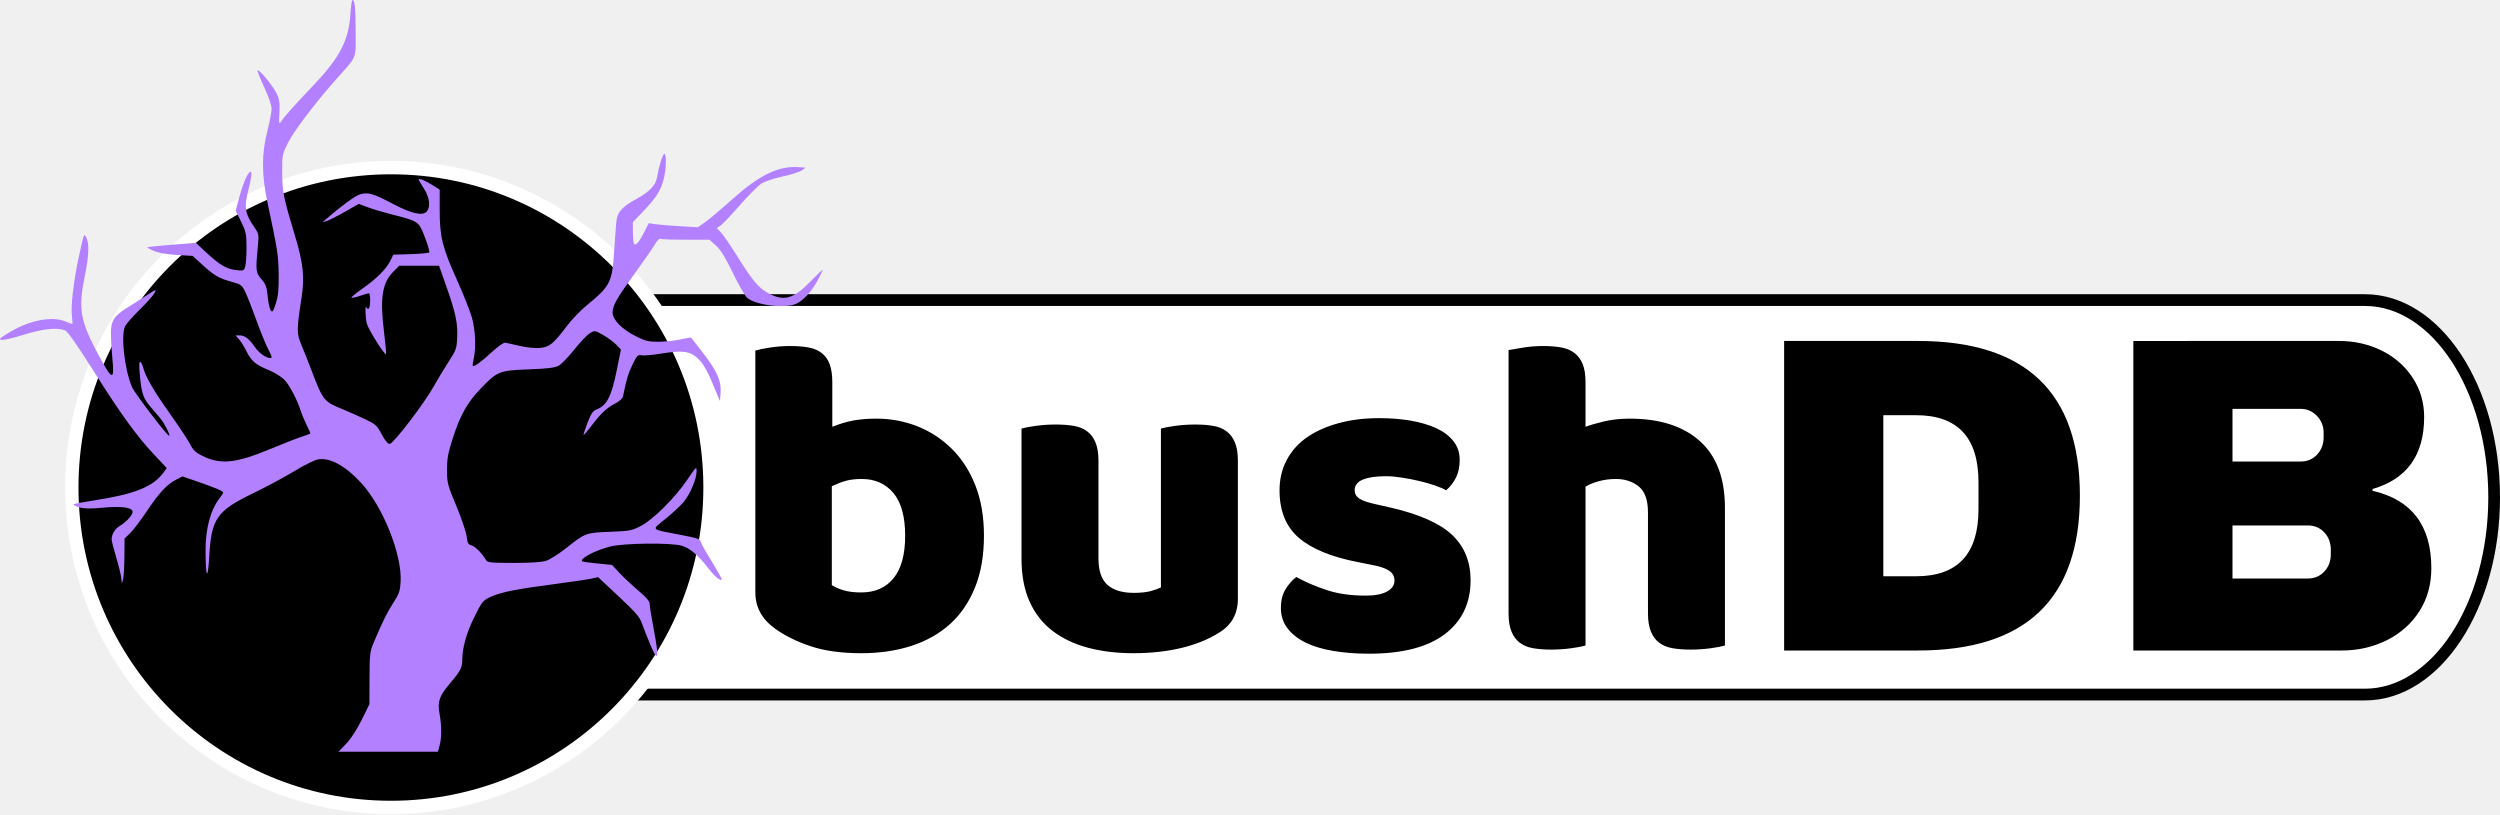
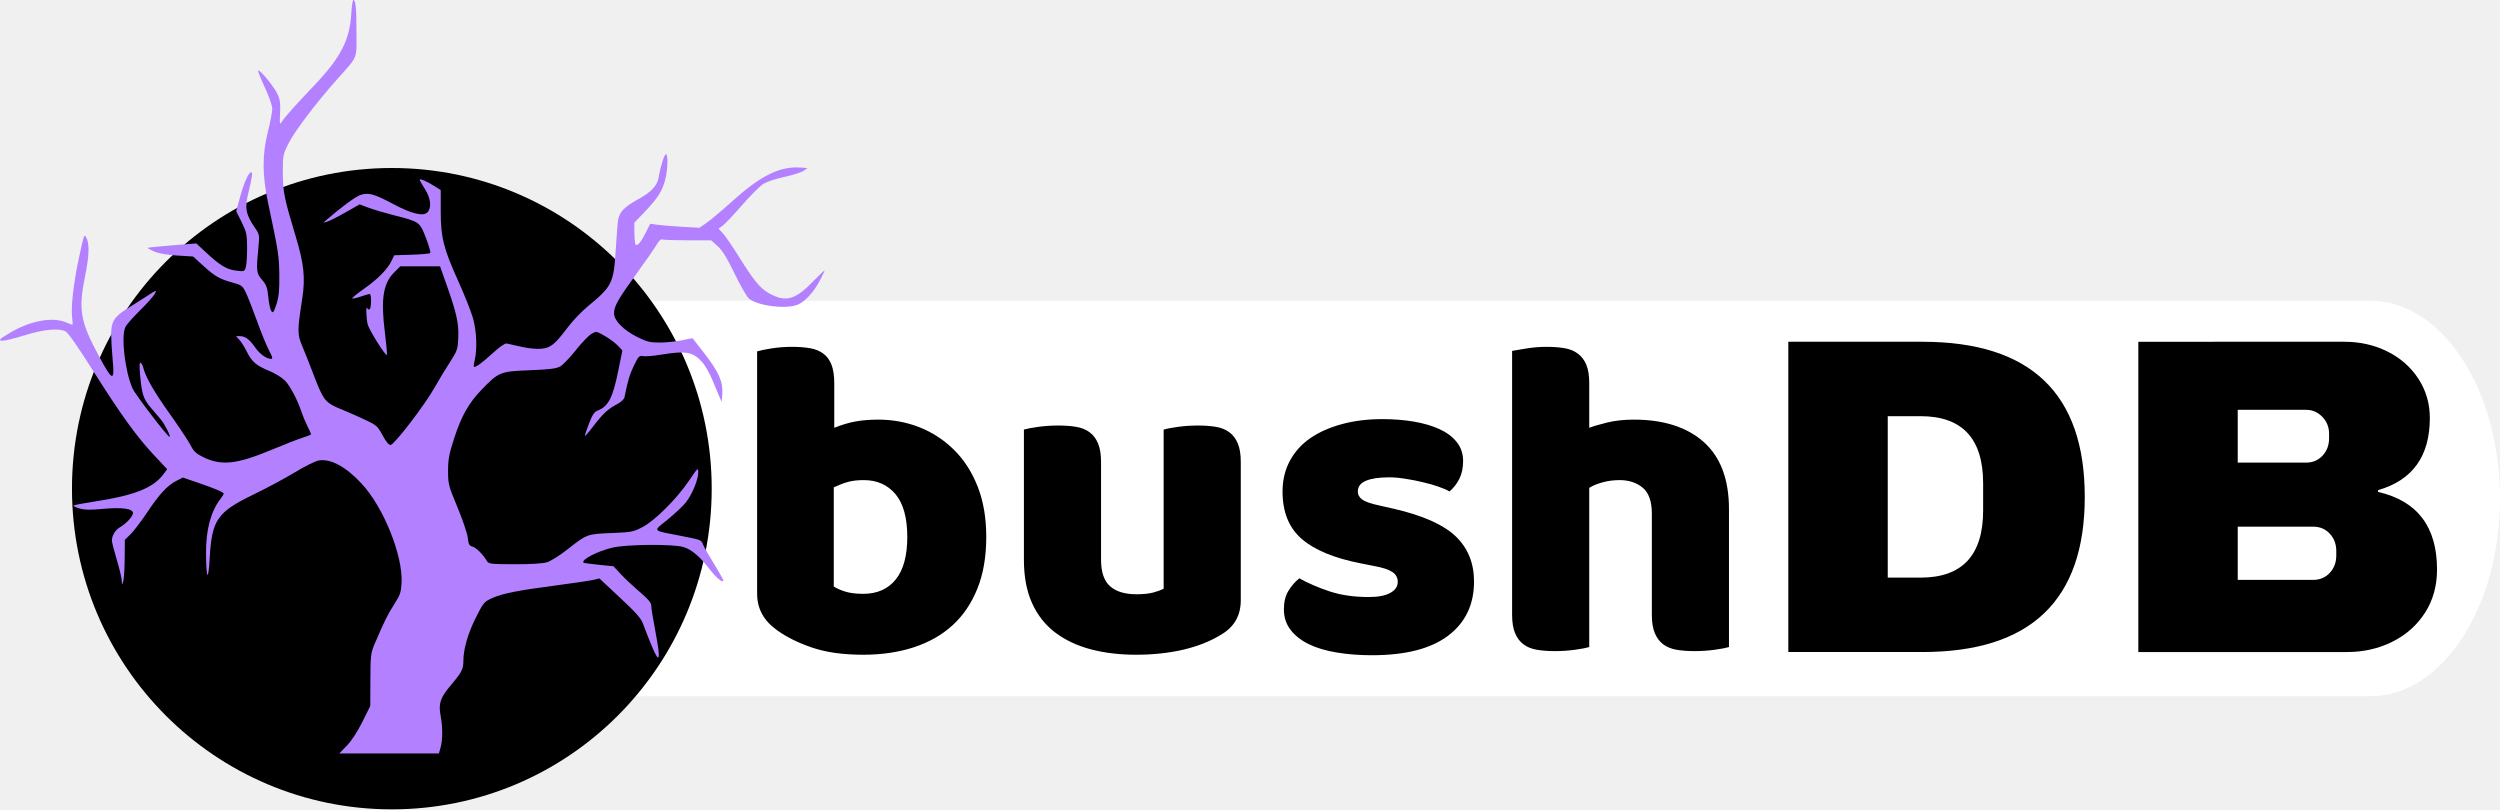
- <svg xmlns="http://www.w3.org/2000/svg" width="343.917" height="112" version="1.1" viewBox="0 0 369.711 120.4" id="svg23">
+ <svg xmlns="http://www.w3.org/2000/svg" width="343.112" height="111.079" version="1.1" viewBox="0 0 368.846 119.41" id="svg23">
  <defs id="defs7">
    <filter id="editing-jagged" x="0" y="0" width="1" height="1">
      <feTurbulence baseFrequency="0" result="turb" seed="1" id="feTurbulence2" />
      <feDisplacementMap in="SourceGraphic" in2="turb" id="feDisplacementMap4" scale="0" xChannelSelector="A" yChannelSelector="A" />
    </filter>
  </defs>
  <g id="g1577" transform="translate(-126.1745,-7.252486)">
    <g id="g970" transform="translate(36)" style="stroke:none" />
  </g>
  <g id="g1084" transform="matrix(1.31999,0,0,1.323332,-150.9955,-25.45632)">
    <g id="g6">
      <g id="g7">
-         <rect x="130.28" y="52.772" width="263.542" height="44.083" rx="14.484" ry="22.042" stroke-width="0.79" id="rect9" style="fill:#ffffff;stroke:#000000;stroke-width:1.312;stroke-dasharray:none" />
-         <circle style="fill:#000000;stroke:#ffffff;stroke-width:1.496;stroke-linejoin:round;stroke-dasharray:none" id="path1024" cx="158.188" cy="73.719" r="35.752" />
-         <g id="g1079" transform="translate(84.6976)">
-           <path d="m 68.471,102.36 c 0.522,-0.542 1.196,-1.575 1.732,-2.654 l 0.877,-1.767 0.012,-2.914 c 0.011,-2.711 0.045,-2.989 0.477,-4 1.059,-2.476 1.476,-3.317 2.19,-4.421 0.65,-1.005 0.761,-1.323 0.819,-2.354 0.171,-3.036 -1.989,-8.42 -4.443,-11.07 -1.761,-1.903 -3.475,-2.831 -4.809,-2.606 -0.376,0.063 -1.557,0.646 -2.625,1.295 -1.068,0.649 -3.166,1.772 -4.662,2.496 -4.076,1.972 -4.663,2.82 -4.907,7.09 -0.157,2.733 -0.386,2.415 -0.409,-0.569 -0.02,-2.555 0.54,-4.657 1.603,-6.008 0.203,-0.258 0.368,-0.53 0.368,-0.605 0,-0.162 -0.972,-0.57 -3.051,-1.279 l -1.512,-0.516 -0.714,0.364 c -1.022,0.521 -1.893,1.458 -3.279,3.528 -0.668,0.997 -1.501,2.091 -1.852,2.431 l -0.637,0.618 -0.018,2.092 c -0.01,1.151 -0.083,2.296 -0.163,2.544 -0.142,0.445 -0.145,0.443 -0.165,-0.091 -0.011,-0.299 -0.264,-1.351 -0.561,-2.338 -0.298,-0.987 -0.541,-1.941 -0.541,-2.119 0,-0.554 0.372,-1.174 0.885,-1.477 0.74,-0.437 1.468,-1.226 1.468,-1.59 0,-0.5 -1.233,-0.669 -3.388,-0.466 -1.382,0.131 -2.038,0.118 -2.598,-0.049 -0.412,-0.123 -0.702,-0.271 -0.645,-0.328 0.057,-0.057 1.101,-0.256 2.32,-0.441 4.497,-0.686 6.588,-1.517 7.743,-3.079 l 0.393,-0.532 -1.402,-1.486 c -1.962,-2.08 -3.715,-4.497 -6.859,-9.458 -1.785,-2.816 -2.86,-4.341 -3.135,-4.448 -0.883,-0.343 -2.504,-0.174 -4.586,0.479 -1.126,0.353 -2.252,0.618 -2.503,0.588 -0.391,-0.046 -0.27,-0.166 0.849,-0.84 2.281,-1.374 4.779,-1.851 6.324,-1.205 0.357,0.149 0.684,0.272 0.725,0.272 0.041,0 0.023,-0.387 -0.04,-0.861 -0.145,-1.093 0.176,-3.884 0.756,-6.562 0.573,-2.65 0.587,-2.69 0.792,-2.357 0.416,0.673 0.386,1.996 -0.097,4.359 -0.77,3.766 -0.544,5.047 1.587,8.989 1.504,2.781 1.737,2.821 1.49,0.252 -0.082,-0.856 -0.154,-2.085 -0.161,-2.733 -0.014,-1.434 0.344,-2.003 1.837,-2.916 0.552,-0.338 1.521,-0.952 2.152,-1.364 1.081,-0.706 1.134,-0.722 0.896,-0.272 -0.139,0.263 -0.876,1.089 -1.637,1.836 -0.761,0.747 -1.501,1.578 -1.643,1.847 -0.525,0.993 -0.077,4.93 0.781,6.871 0.301,0.681 3.92,5.404 4.14,5.404 0.181,0 -0.531,-1.409 -0.978,-1.936 -0.27,-0.318 -0.804,-0.947 -1.187,-1.399 -0.764,-0.899 -0.943,-1.473 -1.131,-3.617 -0.084,-0.966 -0.064,-1.392 0.062,-1.314 0.103,0.063 0.239,0.322 0.302,0.575 0.262,1.044 1.185,2.645 2.965,5.14 1.036,1.453 2.078,3.022 2.314,3.486 0.344,0.674 0.625,0.94 1.397,1.317 2.055,1.005 3.744,0.822 7.734,-0.837 1.444,-0.601 3.012,-1.209 3.485,-1.351 0.473,-0.142 0.86,-0.299 0.86,-0.348 0,-0.049 -0.193,-0.474 -0.428,-0.944 -0.235,-0.47 -0.532,-1.18 -0.66,-1.578 -0.405,-1.265 -1.255,-2.869 -1.84,-3.472 -0.311,-0.321 -1.103,-0.806 -1.761,-1.078 -1.474,-0.61 -1.92,-0.993 -2.501,-2.149 -0.25,-0.498 -0.623,-1.089 -0.828,-1.313 l -0.374,-0.407 h 0.444 c 0.59,0 1.071,0.358 1.701,1.266 0.509,0.734 1.26,1.268 1.785,1.268 0.199,0 0.14,-0.231 -0.244,-0.951 -0.279,-0.523 -0.883,-1.994 -1.342,-3.269 -0.459,-1.275 -1.017,-2.696 -1.24,-3.156 -0.379,-0.781 -0.48,-0.858 -1.492,-1.133 -1.459,-0.397 -1.974,-0.693 -3.292,-1.889 l -1.119,-1.016 -1.778,-0.108 c -1.128,-0.069 -2.069,-0.233 -2.575,-0.451 -0.439,-0.188 -0.764,-0.373 -0.724,-0.409 0.04,-0.037 1.28,-0.162 2.754,-0.279 l 2.681,-0.213 1.103,1.021 c 1.562,1.446 2.303,1.89 3.365,2.016 0.901,0.107 0.928,0.096 1.07,-0.413 0.08,-0.287 0.143,-1.255 0.139,-2.151 -0.006,-1.477 -0.063,-1.743 -0.61,-2.845 l -0.604,-1.216 0.404,-1.5 c 0.433,-1.609 0.987,-2.858 1.268,-2.858 0.186,0 0.11,0.578 -0.29,2.199 -0.457,1.85 -0.338,2.482 0.765,4.088 0.447,0.65 0.463,0.755 0.329,2.132 -0.253,2.604 -0.223,2.867 0.411,3.588 0.483,0.55 0.592,0.851 0.698,1.924 0.069,0.699 0.223,1.405 0.342,1.568 0.185,0.253 0.268,0.139 0.565,-0.766 0.273,-0.834 0.343,-1.531 0.324,-3.236 -0.024,-2.154 -0.099,-2.633 -1.253,-8.057 -0.665,-3.123 -0.67,-5.396 -0.019,-7.967 0.265,-1.046 0.481,-2.181 0.482,-2.523 1.35e-4,-0.361 -0.35,-1.372 -0.835,-2.409 -0.459,-0.983 -0.796,-1.826 -0.747,-1.874 0.159,-0.159 1.726,1.726 2.131,2.562 0.327,0.676 0.384,1.056 0.327,2.188 -0.065,1.28 -0.051,1.342 0.206,0.944 0.346,-0.536 1.421,-1.734 3.627,-4.047 2.918,-3.059 3.946,-5.036 4.119,-7.921 0.052,-0.871 0.156,-1.584 0.23,-1.584 0.267,0 0.353,0.861 0.356,3.562 0.003,3.133 0.225,2.595 -2.194,5.31 -2.312,2.594 -4.682,5.708 -5.36,7.043 -0.668,1.316 -0.681,1.383 -0.677,3.351 0.005,2.118 0.149,2.827 1.448,7.124 0.917,3.035 1.079,4.597 0.717,6.924 -0.552,3.547 -0.552,3.955 5.4e-4,5.26 0.272,0.642 0.774,1.901 1.115,2.797 1.29,3.385 1.387,3.507 3.437,4.337 0.684,0.277 1.83,0.782 2.548,1.122 1.205,0.571 1.35,0.702 1.881,1.699 0.372,0.699 0.689,1.08 0.898,1.08 0.395,0 3.857,-4.504 4.907,-6.385 0.402,-0.72 1.151,-1.956 1.664,-2.747 0.883,-1.361 0.936,-1.51 0.994,-2.806 0.072,-1.587 -0.186,-2.765 -1.282,-5.85 l -0.756,-2.127 h -4.452 l -0.683,0.683 c -1.224,1.224 -1.497,2.962 -1.037,6.618 0.172,1.372 0.275,2.533 0.228,2.58 -0.14,0.14 -1.943,-2.715 -2.133,-3.38 -0.177,-0.618 -0.227,-2.263 -0.056,-1.838 0.05,0.125 0.166,0.181 0.257,0.125 0.206,-0.127 0.221,-1.71 0.017,-1.71 -0.082,0 -0.534,0.131 -1.006,0.292 -0.471,0.161 -0.897,0.252 -0.946,0.202 -0.049,-0.049 0.546,-0.535 1.322,-1.079 1.55,-1.086 2.626,-2.178 3.075,-3.119 l 0.291,-0.61 1.951,-0.061 c 1.073,-0.033 2.007,-0.117 2.076,-0.186 0.069,-0.069 -0.149,-0.829 -0.483,-1.688 -0.701,-1.801 -0.693,-1.796 -3.638,-2.542 -0.978,-0.248 -2.228,-0.619 -2.777,-0.824 l -0.998,-0.374 -1.576,0.895 c -0.867,0.492 -1.78,0.953 -2.029,1.023 l -0.453,0.128 0.379,-0.328 c 1.64,-1.42 3.236,-2.591 3.776,-2.769 0.895,-0.295 1.538,-0.117 3.672,1.019 2.101,1.118 3.406,1.415 3.852,0.877 0.447,-0.539 0.318,-1.56 -0.323,-2.559 -0.321,-0.501 -0.584,-0.963 -0.584,-1.026 0,-0.173 0.793,0.162 1.621,0.685 l 0.733,0.463 V 42.747 c 0,2.967 0.301,4.165 1.973,7.86 0.704,1.555 1.444,3.421 1.645,4.147 0.389,1.405 0.471,3.37 0.19,4.58 -0.092,0.396 -0.137,0.748 -0.102,0.784 0.141,0.141 0.907,-0.407 2.099,-1.502 0.77,-0.707 1.372,-1.122 1.569,-1.083 0.176,0.035 0.915,0.201 1.643,0.368 0.763,0.175 1.706,0.268 2.226,0.218 1.057,-0.102 1.503,-0.464 2.989,-2.427 0.538,-0.711 1.528,-1.744 2.199,-2.295 2.733,-2.243 2.898,-2.575 3.132,-6.344 0.094,-1.508 0.213,-2.998 0.266,-3.312 0.144,-0.864 0.708,-1.447 2.18,-2.255 1.546,-0.848 2.191,-1.528 2.349,-2.476 0.202,-1.211 0.632,-2.575 0.812,-2.575 0.259,0 0.21,1.757 -0.08,2.847 -0.337,1.265 -0.853,2.072 -2.269,3.551 l -1.186,1.238 0.013,1.159 c 0.008,0.637 0.066,1.212 0.131,1.277 0.202,0.202 0.585,-0.245 1.123,-1.307 l 0.516,-1.02 0.738,0.109 c 0.406,0.06 1.643,0.162 2.749,0.227 l 2.011,0.118 0.795,-0.549 c 0.437,-0.302 1.814,-1.459 3.058,-2.571 3.061,-2.735 5.188,-3.76 7.459,-3.597 l 0.779,0.056 -0.466,0.317 c -0.257,0.174 -1.231,0.48 -2.166,0.68 -0.992,0.212 -1.979,0.548 -2.372,0.808 -0.37,0.245 -1.449,1.332 -2.398,2.415 -0.949,1.084 -1.912,2.097 -2.141,2.251 l -0.416,0.281 0.484,0.516 c 0.266,0.284 1.07,1.453 1.786,2.599 1.65,2.639 2.361,3.51 3.309,4.055 1.863,1.071 2.939,0.812 4.877,-1.172 0.772,-0.79 1.403,-1.387 1.403,-1.325 0,0.062 -0.255,0.59 -0.566,1.174 -0.676,1.268 -1.624,2.288 -2.445,2.631 -1.302,0.544 -4.572,0.12 -5.475,-0.71 -0.238,-0.219 -0.951,-1.468 -1.584,-2.774 -0.832,-1.719 -1.352,-2.557 -1.878,-3.033 l -0.727,-0.657 h -2.61 c -1.436,0 -2.722,-0.043 -2.86,-0.096 -0.156,-0.06 -0.395,0.162 -0.636,0.588 -0.212,0.376 -1.21,1.816 -2.218,3.199 -2.071,2.842 -2.538,3.661 -2.538,4.448 0,0.795 1.049,1.865 2.577,2.629 1.106,0.554 1.443,0.636 2.562,0.631 0.709,-0.004 1.817,-0.12 2.463,-0.258 0.646,-0.139 1.179,-0.238 1.184,-0.22 0.006,0.018 0.46,0.602 1.012,1.299 1.938,2.448 2.433,3.546 2.293,5.081 l -0.065,0.713 -0.223,-0.519 c -0.123,-0.285 -0.478,-1.132 -0.79,-1.88 -0.312,-0.749 -0.811,-1.64 -1.11,-1.98 -1.054,-1.201 -1.827,-1.348 -4.653,-0.885 -0.846,0.139 -1.748,0.212 -2.005,0.163 -0.421,-0.081 -0.519,0.021 -1.02,1.057 -0.482,0.996 -0.674,1.638 -1.058,3.527 -0.047,0.232 -0.39,0.549 -0.85,0.786 -0.983,0.507 -1.592,1.076 -2.693,2.519 -0.486,0.637 -0.884,1.087 -0.884,1 0,-0.087 0.213,-0.716 0.473,-1.397 0.363,-0.949 0.584,-1.281 0.95,-1.42 1.196,-0.455 1.701,-1.423 2.311,-4.437 l 0.461,-2.275 -0.513,-0.536 c -0.282,-0.295 -0.94,-0.781 -1.461,-1.079 -0.943,-0.54 -0.951,-0.541 -1.505,-0.214 -0.307,0.181 -1.093,1.005 -1.748,1.831 -0.655,0.826 -1.444,1.638 -1.754,1.804 -0.426,0.228 -1.255,0.328 -3.397,0.408 -3.27,0.123 -3.459,0.199 -5.356,2.167 -1.451,1.505 -2.257,2.926 -3.061,5.396 -0.579,1.779 -0.69,2.367 -0.69,3.659 3.58e-4,1.465 0.051,1.66 1.047,4.042 0.576,1.377 1.094,2.906 1.152,3.398 0.088,0.744 0.177,0.912 0.531,1.001 0.406,0.102 1.202,0.896 1.622,1.619 0.179,0.309 0.457,0.34 3.078,0.345 1.83,0.004 3.158,-0.078 3.64,-0.225 0.417,-0.127 1.436,-0.765 2.263,-1.419 2.166,-1.712 2.219,-1.732 4.934,-1.834 2.204,-0.084 2.438,-0.128 3.451,-0.653 1.391,-0.722 3.831,-3.147 5.209,-5.177 1.005,-1.48 1.038,-1.509 1.033,-0.905 -0.006,0.826 -0.697,2.474 -1.408,3.355 -0.314,0.39 -1.221,1.238 -2.016,1.885 -1.669,1.36 -1.831,1.168 1.527,1.821 2.262,0.44 2.233,0.429 2.437,0.965 0.083,0.219 0.647,1.203 1.254,2.188 0.606,0.984 1.07,1.823 1.03,1.863 -0.175,0.175 -0.828,-0.376 -1.542,-1.302 -1.1,-1.426 -2.043,-2.222 -2.942,-2.483 -1.203,-0.35 -6.454,-0.296 -7.978,0.081 -1.706,0.422 -3.489,1.358 -3.179,1.668 0.038,0.038 0.806,0.143 1.706,0.233 l 1.637,0.164 0.832,0.89 c 0.458,0.489 1.407,1.377 2.11,1.973 0.95,0.805 1.279,1.199 1.281,1.536 9.4e-4,0.249 0.217,1.57 0.478,2.935 0.602,3.142 0.464,3.677 -0.408,1.585 -0.352,-0.843 -0.776,-1.921 -0.944,-2.395 -0.251,-0.711 -0.709,-1.24 -2.611,-3.013 l -2.307,-2.151 -0.678,0.16 c -0.373,0.088 -2.266,0.368 -4.208,0.622 -4.165,0.545 -5.859,0.875 -7.005,1.366 -1,0.429 -1.097,0.546 -2.044,2.476 -0.795,1.62 -1.265,3.301 -1.269,4.537 -0.003,0.961 -0.162,1.274 -1.37,2.701 -1.217,1.437 -1.43,2.056 -1.178,3.422 0.243,1.314 0.244,2.68 0.001,3.552 l -0.189,0.679 H 67.616 l 0.855,-0.887 z" fill="#9955ff" stroke="#000" stroke-width="1.139" id="path21" style="fill:#b380ff;stroke:none;stroke-width:0;stroke-dasharray:none" />
-         </g>
-         <g id="g202" transform="matrix(0.7581872,0,0,0.7581872,130.8462,17.75915)" style="fill:#ffffff;stroke:#000000;stroke-width:2.18;stroke-dasharray:none">
-           <g id="g5" transform="translate(-4.296565)">
-             <path d="m 265.995,52.204 q 23.936,0 23.936,22.812 0,22.812 -23.936,22.812 H 246.228 V 52.204 Z m -5.109,10.943 V 86.886 h 4.839 q 9.223,0 9.223,-9.88 v -3.979 q 0,-9.88 -9.223,-9.88 z m 67.314,-10.943 q 3.451,0 6.331,1.425 2.886,1.425 4.581,4.01 1.689,2.585 1.689,5.772 0,8.419 -7.627,10.611 v 0.264 q 8.689,1.99 8.689,11.409 0,3.58 -1.756,6.331 -1.762,2.751 -4.808,4.28 -3.052,1.523 -6.699,1.523 H 297.828 V 52.205 Z m -15.719,10.009 v 7.762 h 10.083 q 1.461,0 2.419,-1.025 0.964,-1.032 0.964,-2.555 v -0.663 q 0,-1.461 -0.995,-2.487 -0.995,-1.032 -2.389,-1.032 z m 0,17.182 v 7.823 h 11.145 q 1.455,0 2.419,-1.025 0.964,-1.032 0.964,-2.555 v -0.663 q 0,-1.529 -0.964,-2.555 -0.964,-1.025 -2.419,-1.025 z" fill="#aa0000" stroke-width="0.614" id="path11" style="fill:#000000;stroke:none;stroke-width:2.18;stroke-dasharray:none" />
-             <g transform="matrix(1.045165,0,0,1.045165,90.59312,97.16051)" fill="#ffffff" id="g15" style="fill:#000000;stroke:none;stroke-width:2.086;stroke-dasharray:none;stroke-opacity:1;filter:url(#editing-jagged)">
-               <path d="m 3.46,-7.55 v -34.11 q 0.64,-0.2 2.04,-0.42 1.41,-0.22 2.88,-0.22 1.41,0 2.53,0.19 1.12,0.19 1.89,0.77 0.77,0.57 1.15,1.56 0.39,1 0.39,2.6 v 6.27 q 1.6,-0.64 3.04,-0.9 1.44,-0.25 3.16,-0.25 3.08,0 5.83,1.08 2.75,1.09 4.86,3.17 2.11,2.08 3.33,5.15 1.22,3.08 1.22,7.11 0,4.16 -1.25,7.26 -1.25,3.11 -3.49,5.15 -2.24,2.05 -5.47,3.11 -3.23,1.05 -7.14,1.05 -4.22,0 -7.17,-0.99 Q 8.32,-0.96 6.27,-2.43 3.46,-4.42 3.46,-7.55 Z m 14.97,0 q 2.95,0 4.58,-2.02 1.63,-2.01 1.63,-5.98 0,-4.03 -1.66,-6.02 -1.67,-1.98 -4.48,-1.98 -1.28,0 -2.21,0.25 -0.93,0.26 -2.02,0.77 v 13.95 q 0.71,0.45 1.7,0.74 0.99,0.29 2.46,0.29 z m 22.66,-4.8 v -18.31 q 0.64,-0.19 2.01,-0.38 1.38,-0.19 2.85,-0.19 1.41,0 2.53,0.19 1.12,0.19 1.89,0.77 0.77,0.57 1.18,1.57 0.42,0.99 0.42,2.59 v 13.76 q 0,2.62 1.28,3.74 1.28,1.12 3.71,1.12 1.47,0 2.4,-0.25 0.93,-0.26 1.44,-0.52 v -22.4 q 0.64,-0.19 2.02,-0.38 1.37,-0.19 2.84,-0.19 1.41,0 2.53,0.19 1.12,0.19 1.89,0.77 0.77,0.57 1.18,1.57 0.42,0.99 0.42,2.59 v 19.45 q 0,3.2 -2.69,4.8 -2.24,1.41 -5.34,2.15 -3.11,0.73 -6.75,0.73 -3.46,0 -6.37,-0.76 -2.91,-0.77 -5.03,-2.37 -2.11,-1.6 -3.26,-4.13 -1.15,-2.53 -1.15,-6.11 z m 63.49,3.07 q 0,4.86 -3.65,7.62 -3.65,2.75 -10.75,2.75 -2.69,0 -5,-0.39 -2.3,-0.38 -3.93,-1.18 -1.63,-0.8 -2.56,-2.02 -0.93,-1.21 -0.93,-2.88 0,-1.53 0.64,-2.59 0.64,-1.05 1.54,-1.76 1.85,1.03 4.25,1.83 2.4,0.8 5.54,0.8 1.98,0 3.04,-0.58 1.05,-0.58 1.05,-1.54 0,-0.89 -0.76,-1.4 -0.77,-0.52 -2.56,-0.84 l -1.92,-0.38 q -5.57,-1.09 -8.29,-3.42 -2.72,-2.34 -2.72,-6.69 0,-2.37 1.02,-4.29 1.03,-1.92 2.88,-3.2 1.86,-1.28 4.45,-1.98 2.59,-0.71 5.73,-0.71 2.37,0 4.45,0.35 2.08,0.36 3.61,1.06 1.54,0.7 2.43,1.82 0.9,1.12 0.9,2.66 0,1.47 -0.54,2.53 -0.55,1.05 -1.38,1.76 -0.51,-0.32 -1.54,-0.67 -1.02,-0.36 -2.24,-0.64 -1.21,-0.29 -2.46,-0.48 -1.25,-0.2 -2.27,-0.2 -2.11,0 -3.27,0.48 -1.15,0.48 -1.15,1.51 0,0.7 0.64,1.15 0.64,0.45 2.43,0.83 l 1.99,0.45 q 6.14,1.41 8.73,3.87 2.6,2.47 2.6,6.37 z m 35.96,-10.18 v 19.4 q -0.64,0.19 -2.01,0.38 -1.38,0.19 -2.85,0.19 -1.41,0 -2.53,-0.19 -1.12,-0.19 -1.89,-0.77 -0.76,-0.57 -1.18,-1.57 -0.42,-0.99 -0.42,-2.59 v -14.21 q 0,-2.62 -1.31,-3.68 -1.31,-1.05 -3.23,-1.05 -1.28,0 -2.43,0.32 -1.15,0.32 -1.86,0.77 v 22.4 q -0.64,0.19 -2.01,0.38 -1.38,0.19 -2.85,0.19 -1.41,0 -2.53,-0.19 -1.12,-0.19 -1.89,-0.77 -0.77,-0.57 -1.18,-1.57 -0.42,-0.99 -0.42,-2.59 v -37.12 q 0.71,-0.13 2.08,-0.35 1.38,-0.22 2.79,-0.22 1.4,0 2.52,0.19 1.12,0.19 1.89,0.77 0.77,0.57 1.19,1.56 0.41,1 0.41,2.6 v 6.27 q 0.83,-0.32 2.53,-0.74 1.7,-0.41 3.74,-0.41 6.34,0 9.89,3.16 3.55,3.17 3.55,9.44 z" fill="#ffffff" id="path13" style="fill:#000000;stroke:none;stroke-width:2.086;stroke-dasharray:none;stroke-opacity:1" />
+         <g id="g8">
+           <g id="g9">
+             <rect x="130.28" y="52.772" width="263.542" height="44.083" rx="14.484" ry="22.042" stroke-width="0.79" id="rect9" style="fill:#ffffff;stroke:none;stroke-width:1.312;stroke-dasharray:none" />
+             <circle style="fill:#000000;stroke:none;stroke-width:1.496;stroke-linejoin:round;stroke-dasharray:none" id="path1024" cx="158.188" cy="73.719" r="35.752" />
+             <g id="g1079" transform="translate(84.6976)">
+               <path d="m 68.471,102.36 c 0.522,-0.542 1.196,-1.575 1.732,-2.654 l 0.877,-1.767 0.012,-2.914 c 0.011,-2.711 0.045,-2.989 0.477,-4 1.059,-2.476 1.476,-3.317 2.19,-4.421 0.65,-1.005 0.761,-1.323 0.819,-2.354 0.171,-3.036 -1.989,-8.42 -4.443,-11.07 -1.761,-1.903 -3.475,-2.831 -4.809,-2.606 -0.376,0.063 -1.557,0.646 -2.625,1.295 -1.068,0.649 -3.166,1.772 -4.662,2.496 -4.076,1.972 -4.663,2.82 -4.907,7.09 -0.157,2.733 -0.386,2.415 -0.409,-0.569 -0.02,-2.555 0.54,-4.657 1.603,-6.008 0.203,-0.258 0.368,-0.53 0.368,-0.605 0,-0.162 -0.972,-0.57 -3.051,-1.279 l -1.512,-0.516 -0.714,0.364 c -1.022,0.521 -1.893,1.458 -3.279,3.528 -0.668,0.997 -1.501,2.091 -1.852,2.431 l -0.637,0.618 -0.018,2.092 c -0.01,1.151 -0.083,2.296 -0.163,2.544 -0.142,0.445 -0.145,0.443 -0.165,-0.091 -0.011,-0.299 -0.264,-1.351 -0.561,-2.338 -0.298,-0.987 -0.541,-1.941 -0.541,-2.119 0,-0.554 0.372,-1.174 0.885,-1.477 0.74,-0.437 1.468,-1.226 1.468,-1.59 0,-0.5 -1.233,-0.669 -3.388,-0.466 -1.382,0.131 -2.038,0.118 -2.598,-0.049 -0.412,-0.123 -0.702,-0.271 -0.645,-0.328 0.057,-0.057 1.101,-0.256 2.32,-0.441 4.497,-0.686 6.588,-1.517 7.743,-3.079 l 0.393,-0.532 -1.402,-1.486 c -1.962,-2.08 -3.715,-4.497 -6.859,-9.458 -1.785,-2.816 -2.86,-4.341 -3.135,-4.448 -0.883,-0.343 -2.504,-0.174 -4.586,0.479 -1.126,0.353 -2.252,0.618 -2.503,0.588 -0.391,-0.046 -0.27,-0.166 0.849,-0.84 2.281,-1.374 4.779,-1.851 6.324,-1.205 0.357,0.149 0.684,0.272 0.725,0.272 0.041,0 0.023,-0.387 -0.04,-0.861 -0.145,-1.093 0.176,-3.884 0.756,-6.562 0.573,-2.65 0.587,-2.69 0.792,-2.357 0.416,0.673 0.386,1.996 -0.097,4.359 -0.77,3.766 -0.544,5.047 1.587,8.989 1.504,2.781 1.737,2.821 1.49,0.252 -0.082,-0.856 -0.154,-2.085 -0.161,-2.733 -0.014,-1.434 0.344,-2.003 1.837,-2.916 0.552,-0.338 1.521,-0.952 2.152,-1.364 1.081,-0.706 1.134,-0.722 0.896,-0.272 -0.139,0.263 -0.876,1.089 -1.637,1.836 -0.761,0.747 -1.501,1.578 -1.643,1.847 -0.525,0.993 -0.077,4.93 0.781,6.871 0.301,0.681 3.92,5.404 4.14,5.404 0.181,0 -0.531,-1.409 -0.978,-1.936 -0.27,-0.318 -0.804,-0.947 -1.187,-1.399 -0.764,-0.899 -0.943,-1.473 -1.131,-3.617 -0.084,-0.966 -0.064,-1.392 0.062,-1.314 0.103,0.063 0.239,0.322 0.302,0.575 0.262,1.044 1.185,2.645 2.965,5.14 1.036,1.453 2.078,3.022 2.314,3.486 0.344,0.674 0.625,0.94 1.397,1.317 2.055,1.005 3.744,0.822 7.734,-0.837 1.444,-0.601 3.012,-1.209 3.485,-1.351 0.473,-0.142 0.86,-0.299 0.86,-0.348 0,-0.049 -0.193,-0.474 -0.428,-0.944 -0.235,-0.47 -0.532,-1.18 -0.66,-1.578 -0.405,-1.265 -1.255,-2.869 -1.84,-3.472 -0.311,-0.321 -1.103,-0.806 -1.761,-1.078 -1.474,-0.61 -1.92,-0.993 -2.501,-2.149 -0.25,-0.498 -0.623,-1.089 -0.828,-1.313 l -0.374,-0.407 h 0.444 c 0.59,0 1.071,0.358 1.701,1.266 0.509,0.734 1.26,1.268 1.785,1.268 0.199,0 0.14,-0.231 -0.244,-0.951 -0.279,-0.523 -0.883,-1.994 -1.342,-3.269 -0.459,-1.275 -1.017,-2.696 -1.24,-3.156 -0.379,-0.781 -0.48,-0.858 -1.492,-1.133 -1.459,-0.397 -1.974,-0.693 -3.292,-1.889 l -1.119,-1.016 -1.778,-0.108 c -1.128,-0.069 -2.069,-0.233 -2.575,-0.451 -0.439,-0.188 -0.764,-0.373 -0.724,-0.409 0.04,-0.037 1.28,-0.162 2.754,-0.279 l 2.681,-0.213 1.103,1.021 c 1.562,1.446 2.303,1.89 3.365,2.016 0.901,0.107 0.928,0.096 1.07,-0.413 0.08,-0.287 0.143,-1.255 0.139,-2.151 -0.006,-1.477 -0.063,-1.743 -0.61,-2.845 l -0.604,-1.216 0.404,-1.5 c 0.433,-1.609 0.987,-2.858 1.268,-2.858 0.186,0 0.11,0.578 -0.29,2.199 -0.457,1.85 -0.338,2.482 0.765,4.088 0.447,0.65 0.463,0.755 0.329,2.132 -0.253,2.604 -0.223,2.867 0.411,3.588 0.483,0.55 0.592,0.851 0.698,1.924 0.069,0.699 0.223,1.405 0.342,1.568 0.185,0.253 0.268,0.139 0.565,-0.766 0.273,-0.834 0.343,-1.531 0.324,-3.236 -0.024,-2.154 -0.099,-2.633 -1.253,-8.057 -0.665,-3.123 -0.67,-5.396 -0.019,-7.967 0.265,-1.046 0.481,-2.181 0.482,-2.523 1.35e-4,-0.361 -0.35,-1.372 -0.835,-2.409 -0.459,-0.983 -0.796,-1.826 -0.747,-1.874 0.159,-0.159 1.726,1.726 2.131,2.562 0.327,0.676 0.384,1.056 0.327,2.188 -0.065,1.28 -0.051,1.342 0.206,0.944 0.346,-0.536 1.421,-1.734 3.627,-4.047 2.918,-3.059 3.946,-5.036 4.119,-7.921 0.052,-0.871 0.156,-1.584 0.23,-1.584 0.267,0 0.353,0.861 0.356,3.562 0.003,3.133 0.225,2.595 -2.194,5.31 -2.312,2.594 -4.682,5.708 -5.36,7.043 -0.668,1.316 -0.681,1.383 -0.677,3.351 0.005,2.118 0.149,2.827 1.448,7.124 0.917,3.035 1.079,4.597 0.717,6.924 -0.552,3.547 -0.552,3.955 5.4e-4,5.26 0.272,0.642 0.774,1.901 1.115,2.797 1.29,3.385 1.387,3.507 3.437,4.337 0.684,0.277 1.83,0.782 2.548,1.122 1.205,0.571 1.35,0.702 1.881,1.699 0.372,0.699 0.689,1.08 0.898,1.08 0.395,0 3.857,-4.504 4.907,-6.385 0.402,-0.72 1.151,-1.956 1.664,-2.747 0.883,-1.361 0.936,-1.51 0.994,-2.806 0.072,-1.587 -0.186,-2.765 -1.282,-5.85 l -0.756,-2.127 h -4.452 l -0.683,0.683 c -1.224,1.224 -1.497,2.962 -1.037,6.618 0.172,1.372 0.275,2.533 0.228,2.58 -0.14,0.14 -1.943,-2.715 -2.133,-3.38 -0.177,-0.618 -0.227,-2.263 -0.056,-1.838 0.05,0.125 0.166,0.181 0.257,0.125 0.206,-0.127 0.221,-1.71 0.017,-1.71 -0.082,0 -0.534,0.131 -1.006,0.292 -0.471,0.161 -0.897,0.252 -0.946,0.202 -0.049,-0.049 0.546,-0.535 1.322,-1.079 1.55,-1.086 2.626,-2.178 3.075,-3.119 l 0.291,-0.61 1.951,-0.061 c 1.073,-0.033 2.007,-0.117 2.076,-0.186 0.069,-0.069 -0.149,-0.829 -0.483,-1.688 -0.701,-1.801 -0.693,-1.796 -3.638,-2.542 -0.978,-0.248 -2.228,-0.619 -2.777,-0.824 l -0.998,-0.374 -1.576,0.895 c -0.867,0.492 -1.78,0.953 -2.029,1.023 l -0.453,0.128 0.379,-0.328 c 1.64,-1.42 3.236,-2.591 3.776,-2.769 0.895,-0.295 1.538,-0.117 3.672,1.019 2.101,1.118 3.406,1.415 3.852,0.877 0.447,-0.539 0.318,-1.56 -0.323,-2.559 -0.321,-0.501 -0.584,-0.963 -0.584,-1.026 0,-0.173 0.793,0.162 1.621,0.685 l 0.733,0.463 V 42.747 c 0,2.967 0.301,4.165 1.973,7.86 0.704,1.555 1.444,3.421 1.645,4.147 0.389,1.405 0.471,3.37 0.19,4.58 -0.092,0.396 -0.137,0.748 -0.102,0.784 0.141,0.141 0.907,-0.407 2.099,-1.502 0.77,-0.707 1.372,-1.122 1.569,-1.083 0.176,0.035 0.915,0.201 1.643,0.368 0.763,0.175 1.706,0.268 2.226,0.218 1.057,-0.102 1.503,-0.464 2.989,-2.427 0.538,-0.711 1.528,-1.744 2.199,-2.295 2.733,-2.243 2.898,-2.575 3.132,-6.344 0.094,-1.508 0.213,-2.998 0.266,-3.312 0.144,-0.864 0.708,-1.447 2.18,-2.255 1.546,-0.848 2.191,-1.528 2.349,-2.476 0.202,-1.211 0.632,-2.575 0.812,-2.575 0.259,0 0.21,1.757 -0.08,2.847 -0.337,1.265 -0.853,2.072 -2.269,3.551 l -1.186,1.238 0.013,1.159 c 0.008,0.637 0.066,1.212 0.131,1.277 0.202,0.202 0.585,-0.245 1.123,-1.307 l 0.516,-1.02 0.738,0.109 c 0.406,0.06 1.643,0.162 2.749,0.227 l 2.011,0.118 0.795,-0.549 c 0.437,-0.302 1.814,-1.459 3.058,-2.571 3.061,-2.735 5.188,-3.76 7.459,-3.597 l 0.779,0.056 -0.466,0.317 c -0.257,0.174 -1.231,0.48 -2.166,0.68 -0.992,0.212 -1.979,0.548 -2.372,0.808 -0.37,0.245 -1.449,1.332 -2.398,2.415 -0.949,1.084 -1.912,2.097 -2.141,2.251 l -0.416,0.281 0.484,0.516 c 0.266,0.284 1.07,1.453 1.786,2.599 1.65,2.639 2.361,3.51 3.309,4.055 1.863,1.071 2.939,0.812 4.877,-1.172 0.772,-0.79 1.403,-1.387 1.403,-1.325 0,0.062 -0.255,0.59 -0.566,1.174 -0.676,1.268 -1.624,2.288 -2.445,2.631 -1.302,0.544 -4.572,0.12 -5.475,-0.71 -0.238,-0.219 -0.951,-1.468 -1.584,-2.774 -0.832,-1.719 -1.352,-2.557 -1.878,-3.033 l -0.727,-0.657 h -2.61 c -1.436,0 -2.722,-0.043 -2.86,-0.096 -0.156,-0.06 -0.395,0.162 -0.636,0.588 -0.212,0.376 -1.21,1.816 -2.218,3.199 -2.071,2.842 -2.538,3.661 -2.538,4.448 0,0.795 1.049,1.865 2.577,2.629 1.106,0.554 1.443,0.636 2.562,0.631 0.709,-0.004 1.817,-0.12 2.463,-0.258 0.646,-0.139 1.179,-0.238 1.184,-0.22 0.006,0.018 0.46,0.602 1.012,1.299 1.938,2.448 2.433,3.546 2.293,5.081 l -0.065,0.713 -0.223,-0.519 c -0.123,-0.285 -0.478,-1.132 -0.79,-1.88 -0.312,-0.749 -0.811,-1.64 -1.11,-1.98 -1.054,-1.201 -1.827,-1.348 -4.653,-0.885 -0.846,0.139 -1.748,0.212 -2.005,0.163 -0.421,-0.081 -0.519,0.021 -1.02,1.057 -0.482,0.996 -0.674,1.638 -1.058,3.527 -0.047,0.232 -0.39,0.549 -0.85,0.786 -0.983,0.507 -1.592,1.076 -2.693,2.519 -0.486,0.637 -0.884,1.087 -0.884,1 0,-0.087 0.213,-0.716 0.473,-1.397 0.363,-0.949 0.584,-1.281 0.95,-1.42 1.196,-0.455 1.701,-1.423 2.311,-4.437 l 0.461,-2.275 -0.513,-0.536 c -0.282,-0.295 -0.94,-0.781 -1.461,-1.079 -0.943,-0.54 -0.951,-0.541 -1.505,-0.214 -0.307,0.181 -1.093,1.005 -1.748,1.831 -0.655,0.826 -1.444,1.638 -1.754,1.804 -0.426,0.228 -1.255,0.328 -3.397,0.408 -3.27,0.123 -3.459,0.199 -5.356,2.167 -1.451,1.505 -2.257,2.926 -3.061,5.396 -0.579,1.779 -0.69,2.367 -0.69,3.659 3.58e-4,1.465 0.051,1.66 1.047,4.042 0.576,1.377 1.094,2.906 1.152,3.398 0.088,0.744 0.177,0.912 0.531,1.001 0.406,0.102 1.202,0.896 1.622,1.619 0.179,0.309 0.457,0.34 3.078,0.345 1.83,0.004 3.158,-0.078 3.64,-0.225 0.417,-0.127 1.436,-0.765 2.263,-1.419 2.166,-1.712 2.219,-1.732 4.934,-1.834 2.204,-0.084 2.438,-0.128 3.451,-0.653 1.391,-0.722 3.831,-3.147 5.209,-5.177 1.005,-1.48 1.038,-1.509 1.033,-0.905 -0.006,0.826 -0.697,2.474 -1.408,3.355 -0.314,0.39 -1.221,1.238 -2.016,1.885 -1.669,1.36 -1.831,1.168 1.527,1.821 2.262,0.44 2.233,0.429 2.437,0.965 0.083,0.219 0.647,1.203 1.254,2.188 0.606,0.984 1.07,1.823 1.03,1.863 -0.175,0.175 -0.828,-0.376 -1.542,-1.302 -1.1,-1.426 -2.043,-2.222 -2.942,-2.483 -1.203,-0.35 -6.454,-0.296 -7.978,0.081 -1.706,0.422 -3.489,1.358 -3.179,1.668 0.038,0.038 0.806,0.143 1.706,0.233 l 1.637,0.164 0.832,0.89 c 0.458,0.489 1.407,1.377 2.11,1.973 0.95,0.805 1.279,1.199 1.281,1.536 9.4e-4,0.249 0.217,1.57 0.478,2.935 0.602,3.142 0.464,3.677 -0.408,1.585 -0.352,-0.843 -0.776,-1.921 -0.944,-2.395 -0.251,-0.711 -0.709,-1.24 -2.611,-3.013 l -2.307,-2.151 -0.678,0.16 c -0.373,0.088 -2.266,0.368 -4.208,0.622 -4.165,0.545 -5.859,0.875 -7.005,1.366 -1,0.429 -1.097,0.546 -2.044,2.476 -0.795,1.62 -1.265,3.301 -1.269,4.537 -0.003,0.961 -0.162,1.274 -1.37,2.701 -1.217,1.437 -1.43,2.056 -1.178,3.422 0.243,1.314 0.244,2.68 0.001,3.552 l -0.189,0.679 H 67.616 l 0.855,-0.887 z" fill="#9955ff" stroke="#000" stroke-width="1.139" id="path21" style="fill:#b380ff;stroke:none;stroke-width:0;stroke-dasharray:none" />
+             </g>
+             <g id="g202" transform="matrix(0.7581872,0,0,0.7581872,130.8462,17.75915)" style="fill:#ffffff;stroke:#000000;stroke-width:2.18;stroke-dasharray:none">
+               <g id="g5" transform="translate(-4.296565)">
+                 <path d="m 265.995,52.204 q 23.936,0 23.936,22.812 0,22.812 -23.936,22.812 H 246.228 V 52.204 Z m -5.109,10.943 V 86.886 h 4.839 q 9.223,0 9.223,-9.88 v -3.979 q 0,-9.88 -9.223,-9.88 z m 67.314,-10.943 q 3.451,0 6.331,1.425 2.886,1.425 4.581,4.01 1.689,2.585 1.689,5.772 0,8.419 -7.627,10.611 v 0.264 q 8.689,1.99 8.689,11.409 0,3.58 -1.756,6.331 -1.762,2.751 -4.808,4.28 -3.052,1.523 -6.699,1.523 H 297.828 V 52.205 Z m -15.719,10.009 v 7.762 h 10.083 q 1.461,0 2.419,-1.025 0.964,-1.032 0.964,-2.555 v -0.663 q 0,-1.461 -0.995,-2.487 -0.995,-1.032 -2.389,-1.032 z m 0,17.182 v 7.823 h 11.145 q 1.455,0 2.419,-1.025 0.964,-1.032 0.964,-2.555 v -0.663 q 0,-1.529 -0.964,-2.555 -0.964,-1.025 -2.419,-1.025 z" fill="#aa0000" stroke-width="0.614" id="path11" style="fill:#000000;stroke:none;stroke-width:2.18;stroke-dasharray:none" />
+                 <g transform="matrix(1.045165,0,0,1.045165,90.59312,97.16051)" fill="#ffffff" id="g15" style="fill:#000000;stroke:none;stroke-width:2.086;stroke-dasharray:none;stroke-opacity:1;filter:url(#editing-jagged)">
+                   <path d="m 3.46,-7.55 v -34.11 q 0.64,-0.2 2.04,-0.42 1.41,-0.22 2.88,-0.22 1.41,0 2.53,0.19 1.12,0.19 1.89,0.77 0.77,0.57 1.15,1.56 0.39,1 0.39,2.6 v 6.27 q 1.6,-0.64 3.04,-0.9 1.44,-0.25 3.16,-0.25 3.08,0 5.83,1.08 2.75,1.09 4.86,3.17 2.11,2.08 3.33,5.15 1.22,3.08 1.22,7.11 0,4.16 -1.25,7.26 -1.25,3.11 -3.49,5.15 -2.24,2.05 -5.47,3.11 -3.23,1.05 -7.14,1.05 -4.22,0 -7.17,-0.99 Q 8.32,-0.96 6.27,-2.43 3.46,-4.42 3.46,-7.55 Z m 14.97,0 q 2.95,0 4.58,-2.02 1.63,-2.01 1.63,-5.98 0,-4.03 -1.66,-6.02 -1.67,-1.98 -4.48,-1.98 -1.28,0 -2.21,0.25 -0.93,0.26 -2.02,0.77 v 13.95 q 0.71,0.45 1.7,0.74 0.99,0.29 2.46,0.29 z m 22.66,-4.8 v -18.31 q 0.64,-0.19 2.01,-0.38 1.38,-0.19 2.85,-0.19 1.41,0 2.53,0.19 1.12,0.19 1.89,0.77 0.77,0.57 1.18,1.57 0.42,0.99 0.42,2.59 v 13.76 q 0,2.62 1.28,3.74 1.28,1.12 3.71,1.12 1.47,0 2.4,-0.25 0.93,-0.26 1.44,-0.52 v -22.4 q 0.64,-0.19 2.02,-0.38 1.37,-0.19 2.84,-0.19 1.41,0 2.53,0.19 1.12,0.19 1.89,0.77 0.77,0.57 1.18,1.57 0.42,0.99 0.42,2.59 v 19.45 q 0,3.2 -2.69,4.8 -2.24,1.41 -5.34,2.15 -3.11,0.73 -6.75,0.73 -3.46,0 -6.37,-0.76 -2.91,-0.77 -5.03,-2.37 -2.11,-1.6 -3.26,-4.13 -1.15,-2.53 -1.15,-6.11 z m 63.49,3.07 q 0,4.86 -3.65,7.62 -3.65,2.75 -10.75,2.75 -2.69,0 -5,-0.39 -2.3,-0.38 -3.93,-1.18 -1.63,-0.8 -2.56,-2.02 -0.93,-1.21 -0.93,-2.88 0,-1.53 0.64,-2.59 0.64,-1.05 1.54,-1.76 1.85,1.03 4.25,1.83 2.4,0.8 5.54,0.8 1.98,0 3.04,-0.58 1.05,-0.58 1.05,-1.54 0,-0.89 -0.76,-1.4 -0.77,-0.52 -2.56,-0.84 l -1.92,-0.38 q -5.57,-1.09 -8.29,-3.42 -2.72,-2.34 -2.72,-6.69 0,-2.37 1.02,-4.29 1.03,-1.92 2.88,-3.2 1.86,-1.28 4.45,-1.98 2.59,-0.71 5.73,-0.71 2.37,0 4.45,0.35 2.08,0.36 3.61,1.06 1.54,0.7 2.43,1.82 0.9,1.12 0.9,2.66 0,1.47 -0.54,2.53 -0.55,1.05 -1.38,1.76 -0.51,-0.32 -1.54,-0.67 -1.02,-0.36 -2.24,-0.64 -1.21,-0.29 -2.46,-0.48 -1.25,-0.2 -2.27,-0.2 -2.11,0 -3.27,0.48 -1.15,0.48 -1.15,1.51 0,0.7 0.64,1.15 0.64,0.45 2.43,0.83 l 1.99,0.45 q 6.14,1.41 8.73,3.87 2.6,2.47 2.6,6.37 z m 35.96,-10.18 v 19.4 q -0.64,0.19 -2.01,0.38 -1.38,0.19 -2.85,0.19 -1.41,0 -2.53,-0.19 -1.12,-0.19 -1.89,-0.77 -0.76,-0.57 -1.18,-1.57 -0.42,-0.99 -0.42,-2.59 v -14.21 q 0,-2.62 -1.31,-3.68 -1.31,-1.05 -3.23,-1.05 -1.28,0 -2.43,0.32 -1.15,0.32 -1.86,0.77 v 22.4 q -0.64,0.19 -2.01,0.38 -1.38,0.19 -2.85,0.19 -1.41,0 -2.53,-0.19 -1.12,-0.19 -1.89,-0.77 -0.77,-0.57 -1.18,-1.57 -0.42,-0.99 -0.42,-2.59 v -37.12 q 0.71,-0.13 2.08,-0.35 1.38,-0.22 2.79,-0.22 1.4,0 2.52,0.19 1.12,0.19 1.89,0.77 0.77,0.57 1.19,1.56 0.41,1 0.41,2.6 v 6.27 q 0.83,-0.32 2.53,-0.74 1.7,-0.41 3.74,-0.41 6.34,0 9.89,3.16 3.55,3.17 3.55,9.44 z" fill="#ffffff" id="path13" style="fill:#000000;stroke:none;stroke-width:2.086;stroke-dasharray:none;stroke-opacity:1" />
+                 </g>
+               </g>
            </g>
          </g>
        </g>
      </g>
    </g>
  </g>
</svg>
